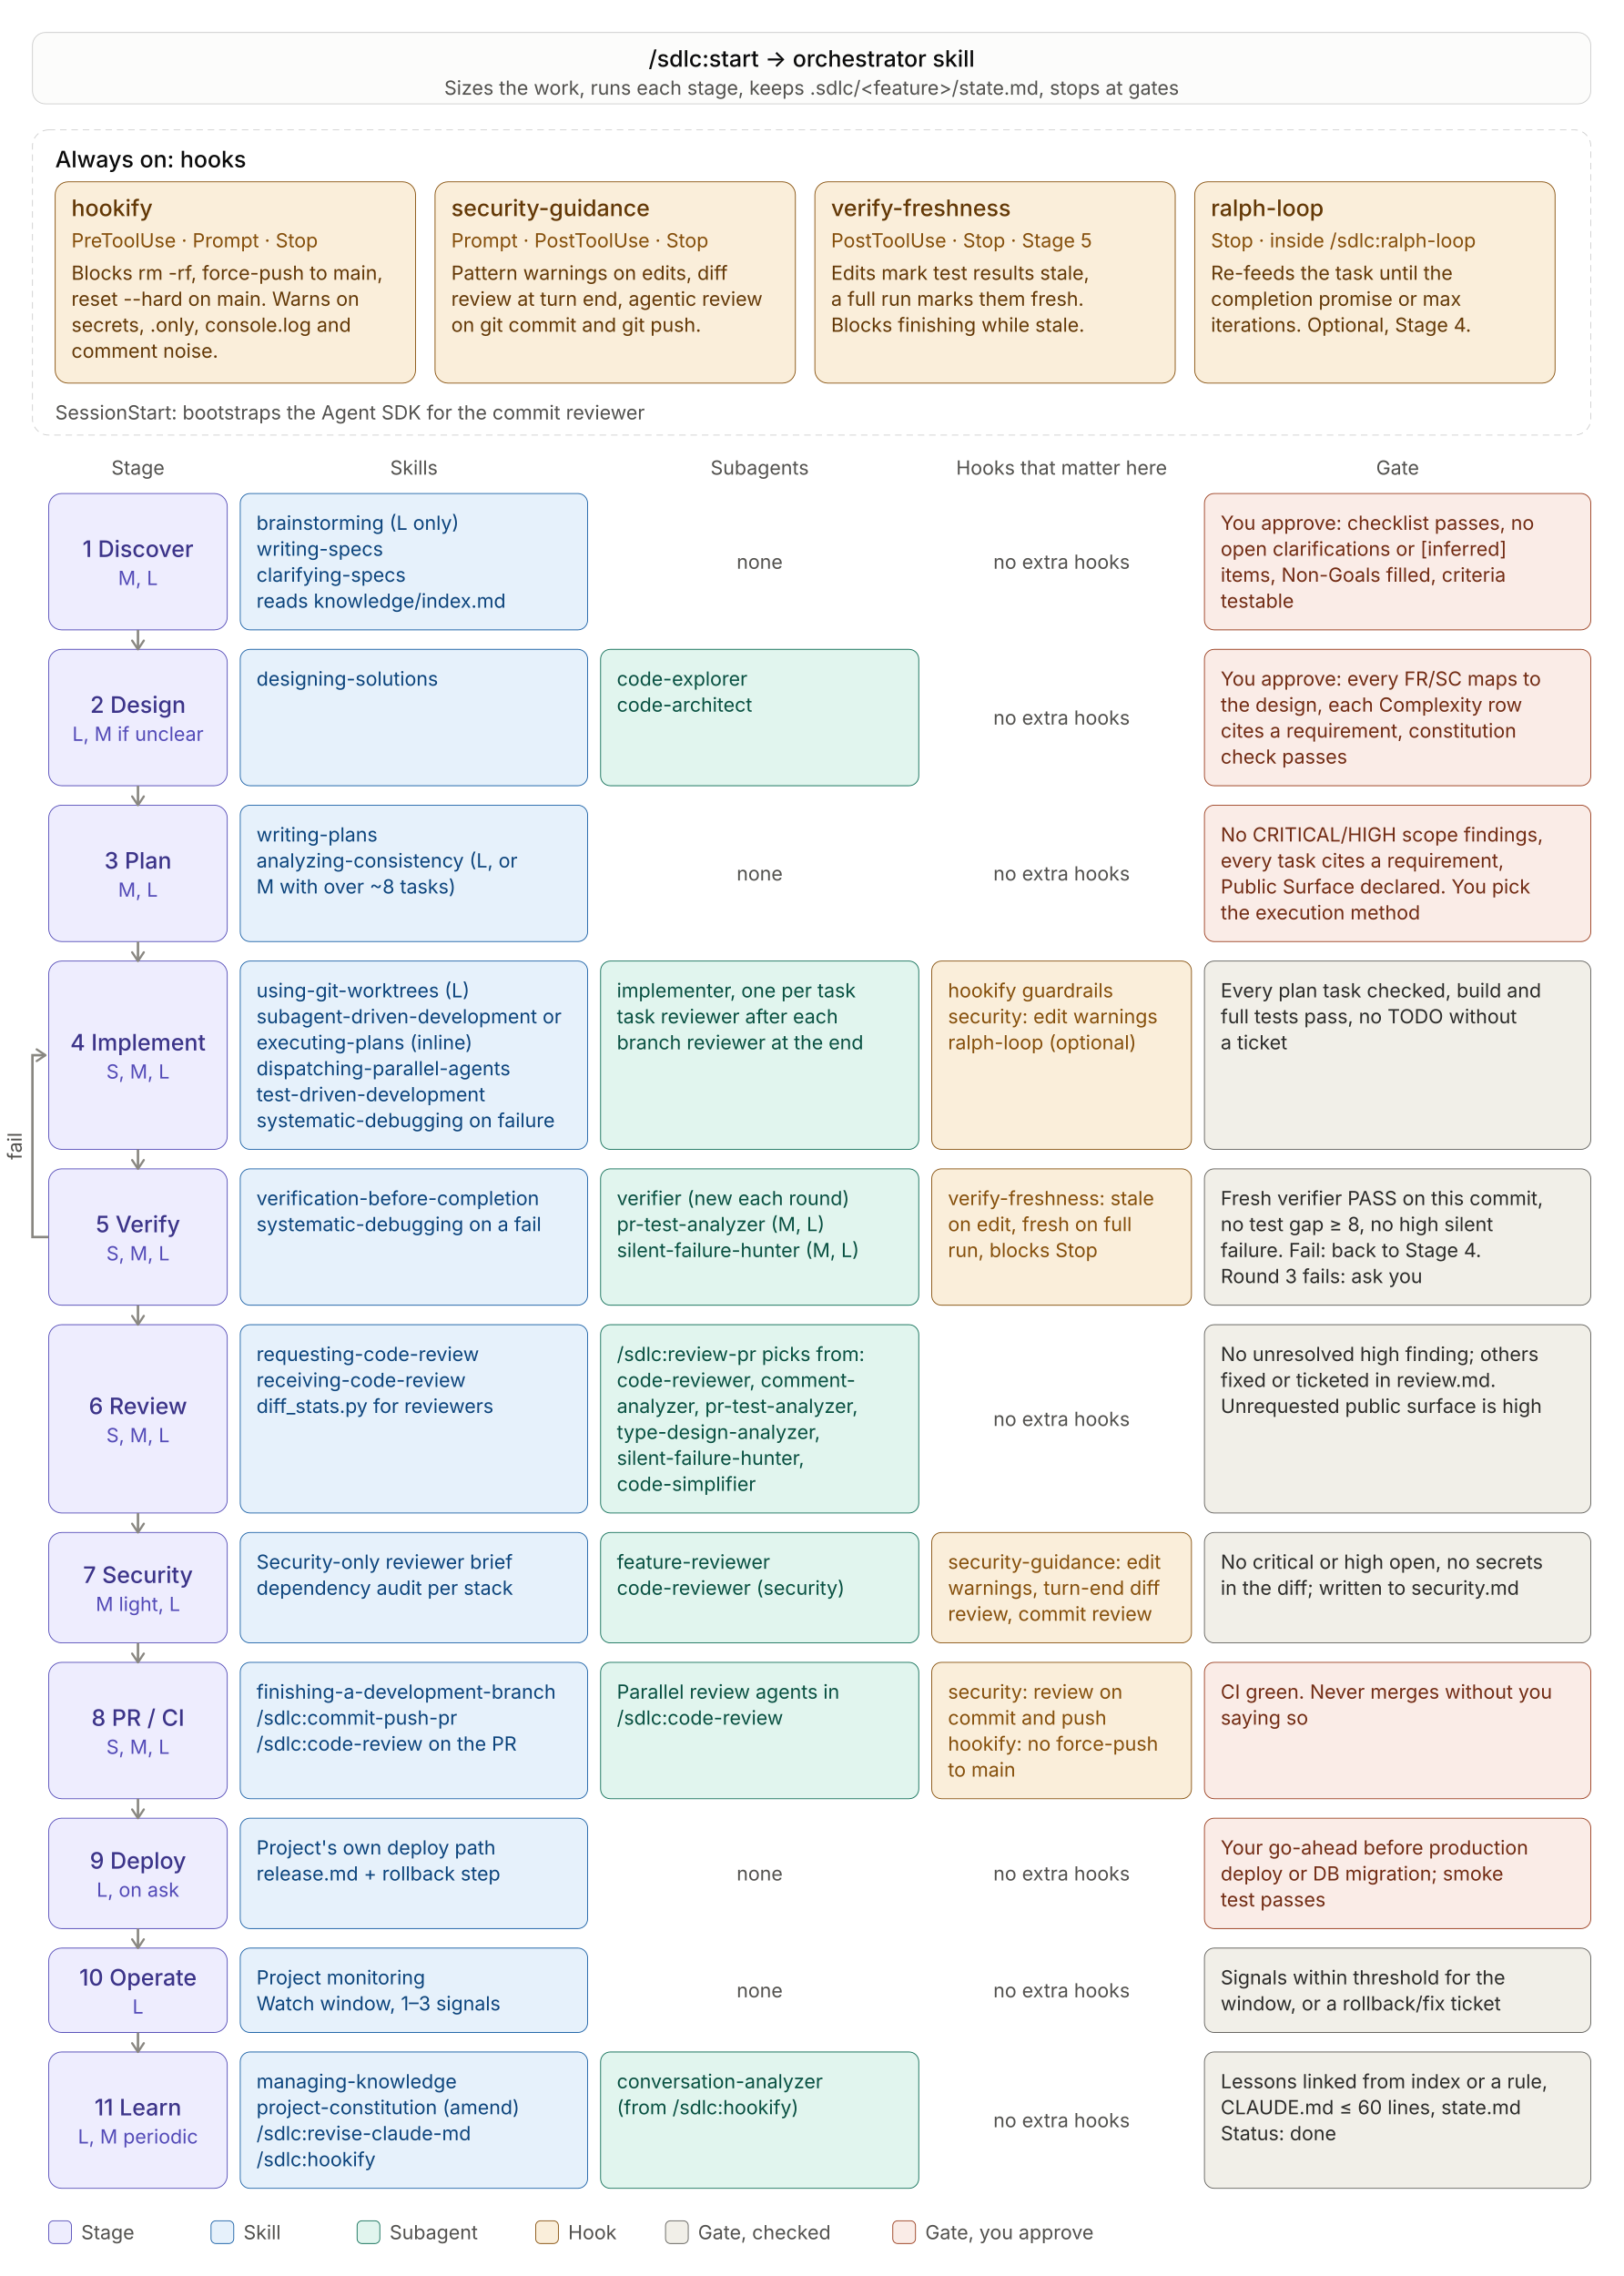
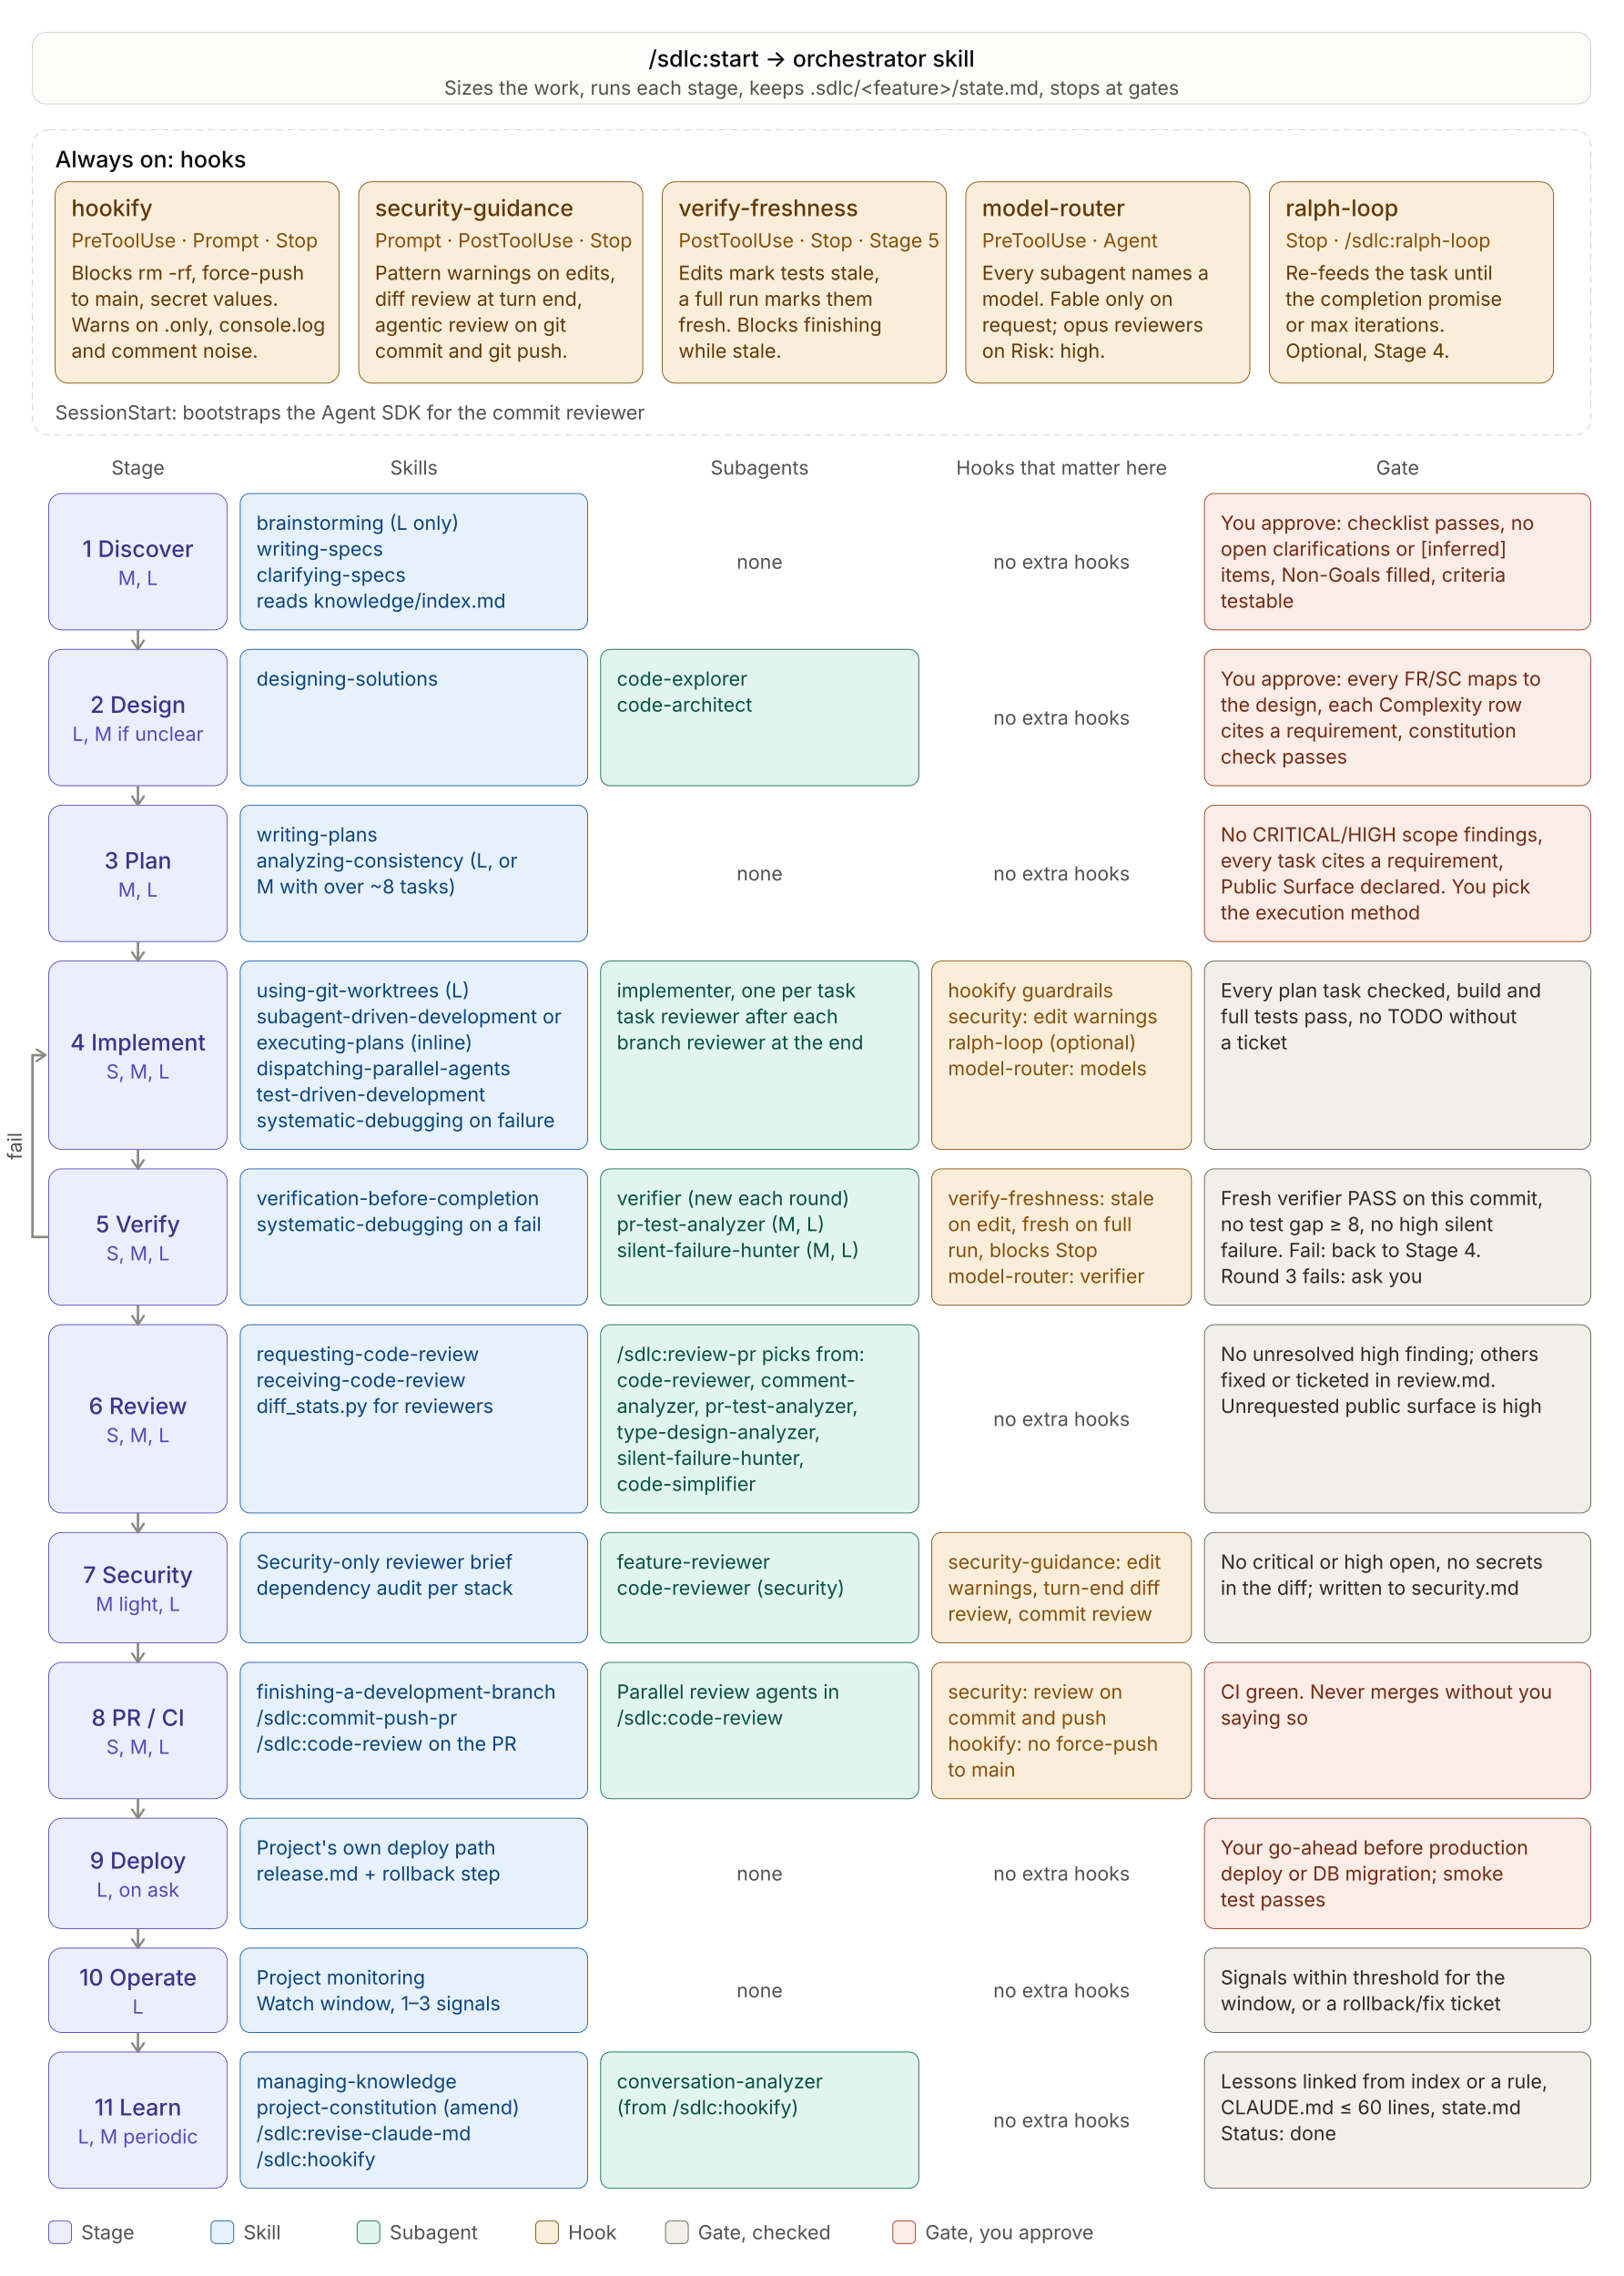
<svg xmlns="http://www.w3.org/2000/svg" width="100%" viewBox="0 0 1000 1402" role="img">
  <style>
text{font-family:anthropic-sans,-apple-system,"system-ui","Segoe UI",sans-serif;dominant-baseline:central;text-anchor:middle}
.a{fill:none;stroke:#898781;stroke-width:1.5}
.t{font-size:14px;font-weight:500;text-anchor:start}.s{font-size:12px;text-anchor:start}.c{text-anchor:middle!important}
.l{font-size:12px;fill:#52514e}.l[text-anchor=start]{text-anchor:start}
rect{stroke-width:.5}
.neutral rect{fill:#fcfcfb;stroke:rgba(11,11,11,.2)}.neutral .t{fill:#0b0b0b}.neutral .s{fill:#52514e}
.panel{fill:none;stroke:rgba(11,11,11,.2);stroke-dasharray:4 3}.panel+text{fill:#0b0b0b}
.stage rect{fill:#eeedfe;stroke:#534ab7}.stage .t{fill:#3c3489}.stage .s{fill:#534ab7}
.skill rect{fill:#e6f1fb;stroke:#185fa5}.skill .s{fill:#0c447c}
.agent rect{fill:#e1f5ee;stroke:#0f6e56}.agent .s{fill:#085041}
.hook rect{fill:#faeeda;stroke:#854f0b}.hook .t{fill:#633806}.hook .s{fill:#854f0b}
.gate rect{fill:#f1efe8;stroke:#5f5e5a}.gate .s{fill:#2c2c2a}
.approval rect{fill:#faece7;stroke:#993c1d}.approval .s{fill:#712b13}
@media (prefers-color-scheme:dark){
.a{stroke:#a09e96}.l{fill:#aaa8a2}
.neutral rect{fill:#262624;stroke:rgba(255,255,255,.2)}.neutral .t{fill:#f0efea}.neutral .s{fill:#aaa8a2}
.panel{stroke:rgba(255,255,255,.25)}.panel+text{fill:#f0efea}
.stage rect{fill:#26244a;stroke:#a098f0}.stage .t{fill:#cecbfa}.stage .s{fill:#a098f0}
.skill rect{fill:#102a44;stroke:#6aa8e6}.skill .s{fill:#b5d4f4}
.agent rect{fill:#0c3228;stroke:#5ac8a5}.agent .s{fill:#aae6d4}
.hook rect{fill:#3d2a10;stroke:#e0a04c}.hook .t{fill:#f5d9a8}.hook .s{fill:#e0a04c}
.gate rect{fill:#2e2d2a;stroke:#a09e96}.gate .s{fill:#d3d1c7}
.approval rect{fill:#401e14;stroke:#e68c6e}.approval .s{fill:#f5c8b9}
}
.hook .dim{fill:#633806}@media (prefers-color-scheme:dark){.hook .dim{fill:#f5d9a8}}</style>
  <defs>
    <marker id="arrow" viewBox="0 0 10 10" refX="8" refY="5" markerWidth="6" markerHeight="6" orient="auto-start-reverse">
      <path d="M2 1L8 5L2 9" fill="none" stroke="context-stroke" stroke-width="1.5" stroke-linecap="round" stroke-linejoin="round" />
    </marker>
  </defs>
  <g class="neutral">
    <rect x="20" y="20" width="960" height="44" rx="8" />
    <text class="t c" x="500" y="36">/sdlc:start → orchestrator skill</text>
    <text class="s c" x="500" y="54">Sizes the work, runs each stage, keeps .sdlc/&lt;feature&gt;/state.md, stops at gates</text>
  </g>
  <rect class="panel" x="20" y="80" width="960" height="188" rx="10" />
  <text class="t" x="34" y="98">Always on: hooks</text>
  <g class="hook">
-     <rect x="34" y="112" width="222" height="124" rx="8" />
+     <rect x="34" y="112" width="175" height="124" rx="8" />
    <text class="t" x="44" y="128">hookify</text>
    <text class="s" x="44" y="148">PreToolUse · Prompt · Stop</text>
-     <text class="s dim" x="44" y="168">Blocks rm -rf, force-push to main,</text>
-     <text class="s dim" x="44" y="184">reset --hard on main. Warns on</text>
-     <text class="s dim" x="44" y="200">secrets, .only, console.log and</text>
-     <text class="s dim" x="44" y="216">comment noise.</text>
-   </g>
-   <g class="hook">
-     <rect x="268" y="112" width="222" height="124" rx="8" />
-     <text class="t" x="278" y="128">security-guidance</text>
-     <text class="s" x="278" y="148">Prompt · PostToolUse · Stop</text>
-     <text class="s dim" x="278" y="168">Pattern warnings on edits, diff</text>
-     <text class="s dim" x="278" y="184">review at turn end, agentic review</text>
-     <text class="s dim" x="278" y="200">on git commit and git push.</text>
-   </g>
-   <g class="hook">
-     <rect x="502" y="112" width="222" height="124" rx="8" />
-     <text class="t" x="512" y="128">verify-freshness</text>
-     <text class="s" x="512" y="148">PostToolUse · Stop · Stage 5</text>
-     <text class="s dim" x="512" y="168">Edits mark test results stale,</text>
-     <text class="s dim" x="512" y="184">a full run marks them fresh.</text>
-     <text class="s dim" x="512" y="200">Blocks finishing while stale.</text>
-   </g>
-   <g class="hook">
-     <rect x="736" y="112" width="222" height="124" rx="8" />
-     <text class="t" x="746" y="128">ralph-loop</text>
-     <text class="s" x="746" y="148">Stop · inside /sdlc:ralph-loop</text>
-     <text class="s dim" x="746" y="168">Re-feeds the task until the</text>
-     <text class="s dim" x="746" y="184">completion promise or max</text>
-     <text class="s dim" x="746" y="200">iterations. Optional, Stage 4.</text>
+     <text class="s dim" x="44" y="168">Blocks rm -rf, force-push</text>
+     <text class="s dim" x="44" y="184">to main, secret values.</text>
+     <text class="s dim" x="44" y="200">Warns on .only, console.log</text>
+     <text class="s dim" x="44" y="216">and comment noise.</text>
+   </g>
+   <g class="hook">
+     <rect x="221" y="112" width="175" height="124" rx="8" />
+     <text class="t" x="231" y="128">security-guidance</text>
+     <text class="s" x="231" y="148">Prompt · PostToolUse · Stop</text>
+     <text class="s dim" x="231" y="168">Pattern warnings on edits,</text>
+     <text class="s dim" x="231" y="184">diff review at turn end,</text>
+     <text class="s dim" x="231" y="200">agentic review on git</text>
+     <text class="s dim" x="231" y="216">commit and git push.</text>
+   </g>
+   <g class="hook">
+     <rect x="408" y="112" width="175" height="124" rx="8" />
+     <text class="t" x="418" y="128">verify-freshness</text>
+     <text class="s" x="418" y="148">PostToolUse · Stop · Stage 5</text>
+     <text class="s dim" x="418" y="168">Edits mark tests stale,</text>
+     <text class="s dim" x="418" y="184">a full run marks them</text>
+     <text class="s dim" x="418" y="200">fresh. Blocks finishing</text>
+     <text class="s dim" x="418" y="216">while stale.</text>
+   </g>
+   <g class="hook">
+     <rect x="595" y="112" width="175" height="124" rx="8" />
+     <text class="t" x="605" y="128">model-router</text>
+     <text class="s" x="605" y="148">PreToolUse · Agent</text>
+     <text class="s dim" x="605" y="168">Every subagent names a</text>
+     <text class="s dim" x="605" y="184">model. Fable only on</text>
+     <text class="s dim" x="605" y="200">request; opus reviewers</text>
+     <text class="s dim" x="605" y="216">on Risk: high.</text>
+   </g>
+   <g class="hook">
+     <rect x="782" y="112" width="175" height="124" rx="8" />
+     <text class="t" x="792" y="128">ralph-loop</text>
+     <text class="s" x="792" y="148">Stop · /sdlc:ralph-loop</text>
+     <text class="s dim" x="792" y="168">Re-feeds the task until</text>
+     <text class="s dim" x="792" y="184">the completion promise</text>
+     <text class="s dim" x="792" y="200">or max iterations.</text>
+     <text class="s dim" x="792" y="216">Optional, Stage 4.</text>
  </g>
  <text class="l" x="34" y="254" text-anchor="start">SessionStart: bootstraps the Agent SDK for the commit reviewer</text>
  <text class="l" x="85.0" y="288">Stage</text>
  <text class="l" x="255.0" y="288">Skills</text>
  <text class="l" x="468.0" y="288">Subagents</text>
  <text class="l" x="654.0" y="288">Hooks that matter here</text>
  <text class="l" x="861.0" y="288">Gate</text>
  <g class="stage">
    <rect x="30" y="304" width="110" height="84" rx="8" />
    <text class="t c" x="85.0" y="338">1 Discover</text>
    <text class="s c" x="85.0" y="356">M, L</text>
  </g>
  <g class="skill">
    <rect x="148" y="304" width="214" height="84" rx="6" />
    <text class="s" x="158" y="322">brainstorming (L only)</text>
    <text class="s" x="158" y="338">writing-specs</text>
    <text class="s" x="158" y="354">clarifying-specs</text>
    <text class="s" x="158" y="370">reads knowledge/index.md</text>
  </g>
  <text class="l" x="468.0" y="346">none</text>
  <text class="l" x="654.0" y="346">no extra hooks</text>
  <g class="approval">
    <rect x="742" y="304" width="238" height="84" rx="6" />
    <text class="s" x="752" y="322">You approve: checklist passes, no</text>
    <text class="s" x="752" y="338">open clarifications or [inferred]</text>
    <text class="s" x="752" y="354">items, Non-Goals filled, criteria</text>
    <text class="s" x="752" y="370">testable</text>
  </g>
  <g class="stage">
    <rect x="30" y="400" width="110" height="84" rx="8" />
    <text class="t c" x="85.0" y="434">2 Design</text>
    <text class="s c" x="85.0" y="452">L, M if unclear</text>
  </g>
  <line class="a" marker-end="url(#arrow)" x1="85.0" y1="388" x2="85.0" y2="400" />
  <g class="skill">
    <rect x="148" y="400" width="214" height="84" rx="6" />
    <text class="s" x="158" y="418">designing-solutions</text>
  </g>
  <g class="agent">
    <rect x="370" y="400" width="196" height="84" rx="6" />
    <text class="s" x="380" y="418">code-explorer</text>
    <text class="s" x="380" y="434">code-architect</text>
  </g>
  <text class="l" x="654.0" y="442">no extra hooks</text>
  <g class="approval">
    <rect x="742" y="400" width="238" height="84" rx="6" />
    <text class="s" x="752" y="418">You approve: every FR/SC maps to</text>
    <text class="s" x="752" y="434">the design, each Complexity row</text>
    <text class="s" x="752" y="450">cites a requirement, constitution</text>
    <text class="s" x="752" y="466">check passes</text>
  </g>
  <g class="stage">
    <rect x="30" y="496" width="110" height="84" rx="8" />
    <text class="t c" x="85.0" y="530">3 Plan</text>
    <text class="s c" x="85.0" y="548">M, L</text>
  </g>
  <line class="a" marker-end="url(#arrow)" x1="85.0" y1="484" x2="85.0" y2="496" />
  <g class="skill">
    <rect x="148" y="496" width="214" height="84" rx="6" />
    <text class="s" x="158" y="514">writing-plans</text>
    <text class="s" x="158" y="530">analyzing-consistency (L, or</text>
    <text class="s" x="158" y="546">M with over ~8 tasks)</text>
  </g>
  <text class="l" x="468.0" y="538">none</text>
  <text class="l" x="654.0" y="538">no extra hooks</text>
  <g class="approval">
    <rect x="742" y="496" width="238" height="84" rx="6" />
    <text class="s" x="752" y="514">No CRITICAL/HIGH scope findings,</text>
    <text class="s" x="752" y="530">every task cites a requirement,</text>
    <text class="s" x="752" y="546">Public Surface declared. You pick</text>
    <text class="s" x="752" y="562">the execution method</text>
  </g>
  <g class="stage">
    <rect x="30" y="592" width="110" height="116" rx="8" />
    <text class="t c" x="85.0" y="642">4 Implement</text>
    <text class="s c" x="85.0" y="660">S, M, L</text>
  </g>
  <line class="a" marker-end="url(#arrow)" x1="85.0" y1="580" x2="85.0" y2="592" />
  <g class="skill">
    <rect x="148" y="592" width="214" height="116" rx="6" />
    <text class="s" x="158" y="610">using-git-worktrees (L)</text>
    <text class="s" x="158" y="626">subagent-driven-development or</text>
    <text class="s" x="158" y="642">executing-plans (inline)</text>
    <text class="s" x="158" y="658">dispatching-parallel-agents</text>
    <text class="s" x="158" y="674">test-driven-development</text>
    <text class="s" x="158" y="690">systematic-debugging on failure</text>
  </g>
  <g class="agent">
    <rect x="370" y="592" width="196" height="116" rx="6" />
    <text class="s" x="380" y="610">implementer, one per task</text>
    <text class="s" x="380" y="626">task reviewer after each</text>
    <text class="s" x="380" y="642">branch reviewer at the end</text>
  </g>
  <g class="hook">
    <rect x="574" y="592" width="160" height="116" rx="6" />
    <text class="s" x="584" y="610">hookify guardrails</text>
    <text class="s" x="584" y="626">security: edit warnings</text>
    <text class="s" x="584" y="642">ralph-loop (optional)</text>
+     <text class="s" x="584" y="658">model-router: models</text>
  </g>
  <g class="gate">
    <rect x="742" y="592" width="238" height="116" rx="6" />
    <text class="s" x="752" y="610">Every plan task checked, build and</text>
    <text class="s" x="752" y="626">full tests pass, no TODO without</text>
    <text class="s" x="752" y="642">a ticket</text>
  </g>
  <g class="stage">
    <rect x="30" y="720" width="110" height="84" rx="8" />
    <text class="t c" x="85.0" y="754">5 Verify</text>
    <text class="s c" x="85.0" y="772">S, M, L</text>
  </g>
  <line class="a" marker-end="url(#arrow)" x1="85.0" y1="708" x2="85.0" y2="720" />
  <g class="skill">
    <rect x="148" y="720" width="214" height="84" rx="6" />
    <text class="s" x="158" y="738">verification-before-completion</text>
    <text class="s" x="158" y="754">systematic-debugging on a fail</text>
  </g>
  <g class="agent">
    <rect x="370" y="720" width="196" height="84" rx="6" />
    <text class="s" x="380" y="738">verifier (new each round)</text>
    <text class="s" x="380" y="754">pr-test-analyzer (M, L)</text>
    <text class="s" x="380" y="770">silent-failure-hunter (M, L)</text>
  </g>
  <g class="hook">
    <rect x="574" y="720" width="160" height="84" rx="6" />
    <text class="s" x="584" y="738">verify-freshness: stale</text>
    <text class="s" x="584" y="754">on edit, fresh on full</text>
    <text class="s" x="584" y="770">run, blocks Stop</text>
+     <text class="s" x="584" y="786">model-router: verifier</text>
  </g>
  <g class="gate">
    <rect x="742" y="720" width="238" height="84" rx="6" />
    <text class="s" x="752" y="738">Fresh verifier PASS on this commit,</text>
    <text class="s" x="752" y="754">no test gap ≥ 8, no high silent</text>
    <text class="s" x="752" y="770">failure. Fail: back to Stage 4.</text>
    <text class="s" x="752" y="786">Round 3 fails: ask you</text>
  </g>
  <g class="stage">
    <rect x="30" y="816" width="110" height="116" rx="8" />
    <text class="t c" x="85.0" y="866">6 Review</text>
    <text class="s c" x="85.0" y="884">S, M, L</text>
  </g>
  <line class="a" marker-end="url(#arrow)" x1="85.0" y1="804" x2="85.0" y2="816" />
  <g class="skill">
    <rect x="148" y="816" width="214" height="116" rx="6" />
    <text class="s" x="158" y="834">requesting-code-review</text>
    <text class="s" x="158" y="850">receiving-code-review</text>
    <text class="s" x="158" y="866">diff_stats.py for reviewers</text>
  </g>
  <g class="agent">
    <rect x="370" y="816" width="196" height="116" rx="6" />
    <text class="s" x="380" y="834">/sdlc:review-pr picks from:</text>
    <text class="s" x="380" y="850">code-reviewer, comment-</text>
    <text class="s" x="380" y="866">analyzer, pr-test-analyzer,</text>
    <text class="s" x="380" y="882">type-design-analyzer,</text>
    <text class="s" x="380" y="898">silent-failure-hunter,</text>
    <text class="s" x="380" y="914">code-simplifier</text>
  </g>
  <text class="l" x="654.0" y="874">no extra hooks</text>
  <g class="gate">
    <rect x="742" y="816" width="238" height="116" rx="6" />
    <text class="s" x="752" y="834">No unresolved high finding; others</text>
    <text class="s" x="752" y="850">fixed or ticketed in review.md.</text>
    <text class="s" x="752" y="866">Unrequested public surface is high</text>
  </g>
  <g class="stage">
    <rect x="30" y="944" width="110" height="68" rx="8" />
    <text class="t c" x="85.0" y="970">7 Security</text>
    <text class="s c" x="85.0" y="988">M light, L</text>
  </g>
  <line class="a" marker-end="url(#arrow)" x1="85.0" y1="932" x2="85.0" y2="944" />
  <g class="skill">
    <rect x="148" y="944" width="214" height="68" rx="6" />
    <text class="s" x="158" y="962">Security-only reviewer brief</text>
    <text class="s" x="158" y="978">dependency audit per stack</text>
  </g>
  <g class="agent">
    <rect x="370" y="944" width="196" height="68" rx="6" />
    <text class="s" x="380" y="962">feature-reviewer</text>
    <text class="s" x="380" y="978">code-reviewer (security)</text>
  </g>
  <g class="hook">
    <rect x="574" y="944" width="160" height="68" rx="6" />
    <text class="s" x="584" y="962">security-guidance: edit</text>
    <text class="s" x="584" y="978">warnings, turn-end diff</text>
    <text class="s" x="584" y="994">review, commit review</text>
  </g>
  <g class="gate">
    <rect x="742" y="944" width="238" height="68" rx="6" />
    <text class="s" x="752" y="962">No critical or high open, no secrets</text>
    <text class="s" x="752" y="978">in the diff; written to security.md</text>
  </g>
  <g class="stage">
    <rect x="30" y="1024" width="110" height="84" rx="8" />
    <text class="t c" x="85.0" y="1058">8 PR / CI</text>
    <text class="s c" x="85.0" y="1076">S, M, L</text>
  </g>
  <line class="a" marker-end="url(#arrow)" x1="85.0" y1="1012" x2="85.0" y2="1024" />
  <g class="skill">
    <rect x="148" y="1024" width="214" height="84" rx="6" />
    <text class="s" x="158" y="1042">finishing-a-development-branch</text>
    <text class="s" x="158" y="1058">/sdlc:commit-push-pr</text>
    <text class="s" x="158" y="1074">/sdlc:code-review on the PR</text>
  </g>
  <g class="agent">
    <rect x="370" y="1024" width="196" height="84" rx="6" />
    <text class="s" x="380" y="1042">Parallel review agents in</text>
    <text class="s" x="380" y="1058">/sdlc:code-review</text>
  </g>
  <g class="hook">
    <rect x="574" y="1024" width="160" height="84" rx="6" />
    <text class="s" x="584" y="1042">security: review on</text>
    <text class="s" x="584" y="1058">commit and push</text>
    <text class="s" x="584" y="1074">hookify: no force-push</text>
    <text class="s" x="584" y="1090">to main</text>
  </g>
  <g class="approval">
    <rect x="742" y="1024" width="238" height="84" rx="6" />
    <text class="s" x="752" y="1042">CI green. Never merges without you</text>
    <text class="s" x="752" y="1058">saying so</text>
  </g>
  <g class="stage">
    <rect x="30" y="1120" width="110" height="68" rx="8" />
    <text class="t c" x="85.0" y="1146">9 Deploy</text>
    <text class="s c" x="85.0" y="1164">L, on ask</text>
  </g>
  <line class="a" marker-end="url(#arrow)" x1="85.0" y1="1108" x2="85.0" y2="1120" />
  <g class="skill">
    <rect x="148" y="1120" width="214" height="68" rx="6" />
    <text class="s" x="158" y="1138">Project's own deploy path</text>
    <text class="s" x="158" y="1154">release.md + rollback step</text>
  </g>
  <text class="l" x="468.0" y="1154">none</text>
  <text class="l" x="654.0" y="1154">no extra hooks</text>
  <g class="approval">
    <rect x="742" y="1120" width="238" height="68" rx="6" />
    <text class="s" x="752" y="1138">Your go-ahead before production</text>
    <text class="s" x="752" y="1154">deploy or DB migration; smoke</text>
    <text class="s" x="752" y="1170">test passes</text>
  </g>
  <g class="stage">
    <rect x="30" y="1200" width="110" height="52" rx="8" />
    <text class="t c" x="85.0" y="1218">10 Operate</text>
    <text class="s c" x="85.0" y="1236">L</text>
  </g>
  <line class="a" marker-end="url(#arrow)" x1="85.0" y1="1188" x2="85.0" y2="1200" />
  <g class="skill">
    <rect x="148" y="1200" width="214" height="52" rx="6" />
    <text class="s" x="158" y="1218">Project monitoring</text>
    <text class="s" x="158" y="1234">Watch window, 1–3 signals</text>
  </g>
  <text class="l" x="468.0" y="1226">none</text>
  <text class="l" x="654.0" y="1226">no extra hooks</text>
  <g class="gate">
    <rect x="742" y="1200" width="238" height="52" rx="6" />
    <text class="s" x="752" y="1218">Signals within threshold for the</text>
    <text class="s" x="752" y="1234">window, or a rollback/fix ticket</text>
  </g>
  <g class="stage">
    <rect x="30" y="1264" width="110" height="84" rx="8" />
    <text class="t c" x="85.0" y="1298">11 Learn</text>
    <text class="s c" x="85.0" y="1316">L, M periodic</text>
  </g>
  <line class="a" marker-end="url(#arrow)" x1="85.0" y1="1252" x2="85.0" y2="1264" />
  <g class="skill">
    <rect x="148" y="1264" width="214" height="84" rx="6" />
    <text class="s" x="158" y="1282">managing-knowledge</text>
    <text class="s" x="158" y="1298">project-constitution (amend)</text>
    <text class="s" x="158" y="1314">/sdlc:revise-claude-md</text>
    <text class="s" x="158" y="1330">/sdlc:hookify</text>
  </g>
  <g class="agent">
    <rect x="370" y="1264" width="196" height="84" rx="6" />
    <text class="s" x="380" y="1282">conversation-analyzer</text>
    <text class="s" x="380" y="1298">(from /sdlc:hookify)</text>
  </g>
  <text class="l" x="654.0" y="1306">no extra hooks</text>
  <g class="gate">
    <rect x="742" y="1264" width="238" height="84" rx="6" />
    <text class="s" x="752" y="1282">Lessons linked from index or a rule,</text>
    <text class="s" x="752" y="1298">CLAUDE.md ≤ 60 lines, state.md</text>
    <text class="s" x="752" y="1314">Status: done</text>
  </g>
  <path class="a loop" marker-end="url(#arrow)" d="M30 762 L20 762 L20 650 L28 650" />
  <text class="l" transform="rotate(-90 9 706)" x="9" y="706">fail</text>
  <g class="stage">
    <rect x="30" y="1368" width="14" height="14" rx="3" />
  </g>
  <text class="l" text-anchor="start" x="50" y="1375">Stage</text>
  <g class="skill">
    <rect x="130" y="1368" width="14" height="14" rx="3" />
  </g>
  <text class="l" text-anchor="start" x="150" y="1375">Skill</text>
  <g class="agent">
    <rect x="220" y="1368" width="14" height="14" rx="3" />
  </g>
  <text class="l" text-anchor="start" x="240" y="1375">Subagent</text>
  <g class="hook">
    <rect x="330" y="1368" width="14" height="14" rx="3" />
  </g>
  <text class="l" text-anchor="start" x="350" y="1375">Hook</text>
  <g class="gate">
    <rect x="410" y="1368" width="14" height="14" rx="3" />
  </g>
  <text class="l" text-anchor="start" x="430" y="1375">Gate, checked</text>
  <g class="approval">
    <rect x="550" y="1368" width="14" height="14" rx="3" />
  </g>
  <text class="l" text-anchor="start" x="570" y="1375">Gate, you approve</text>
</svg>
